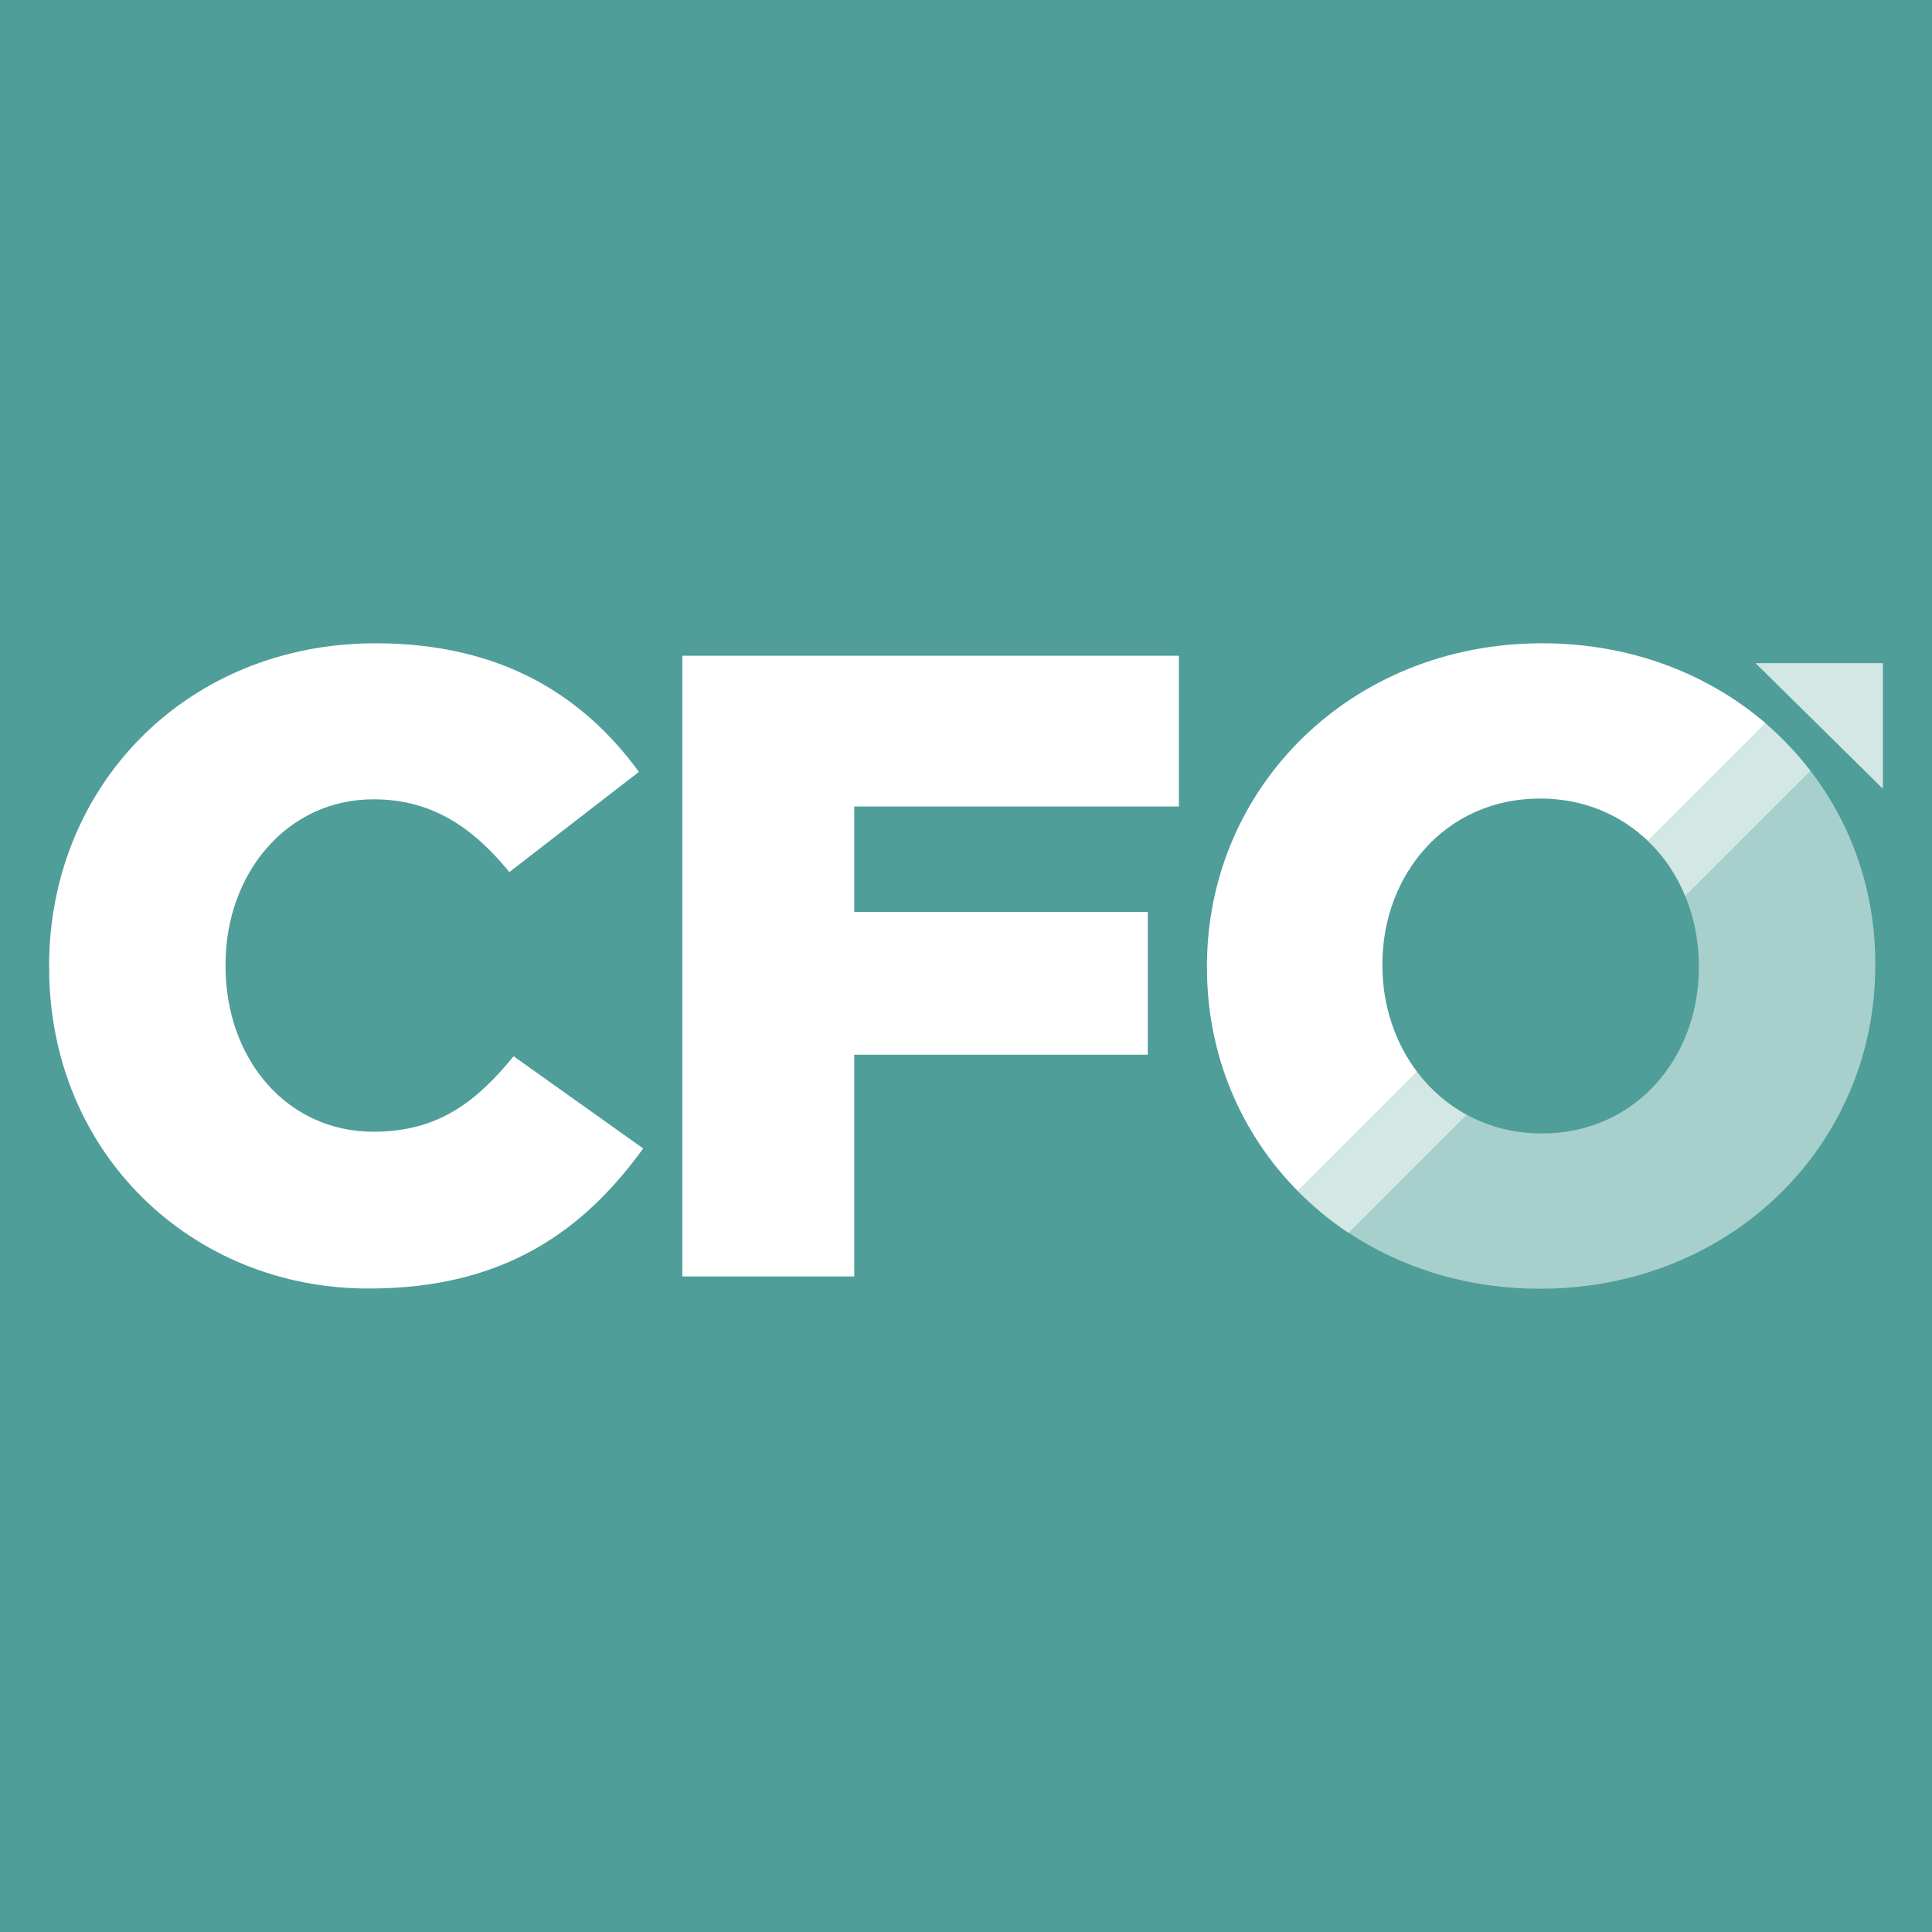
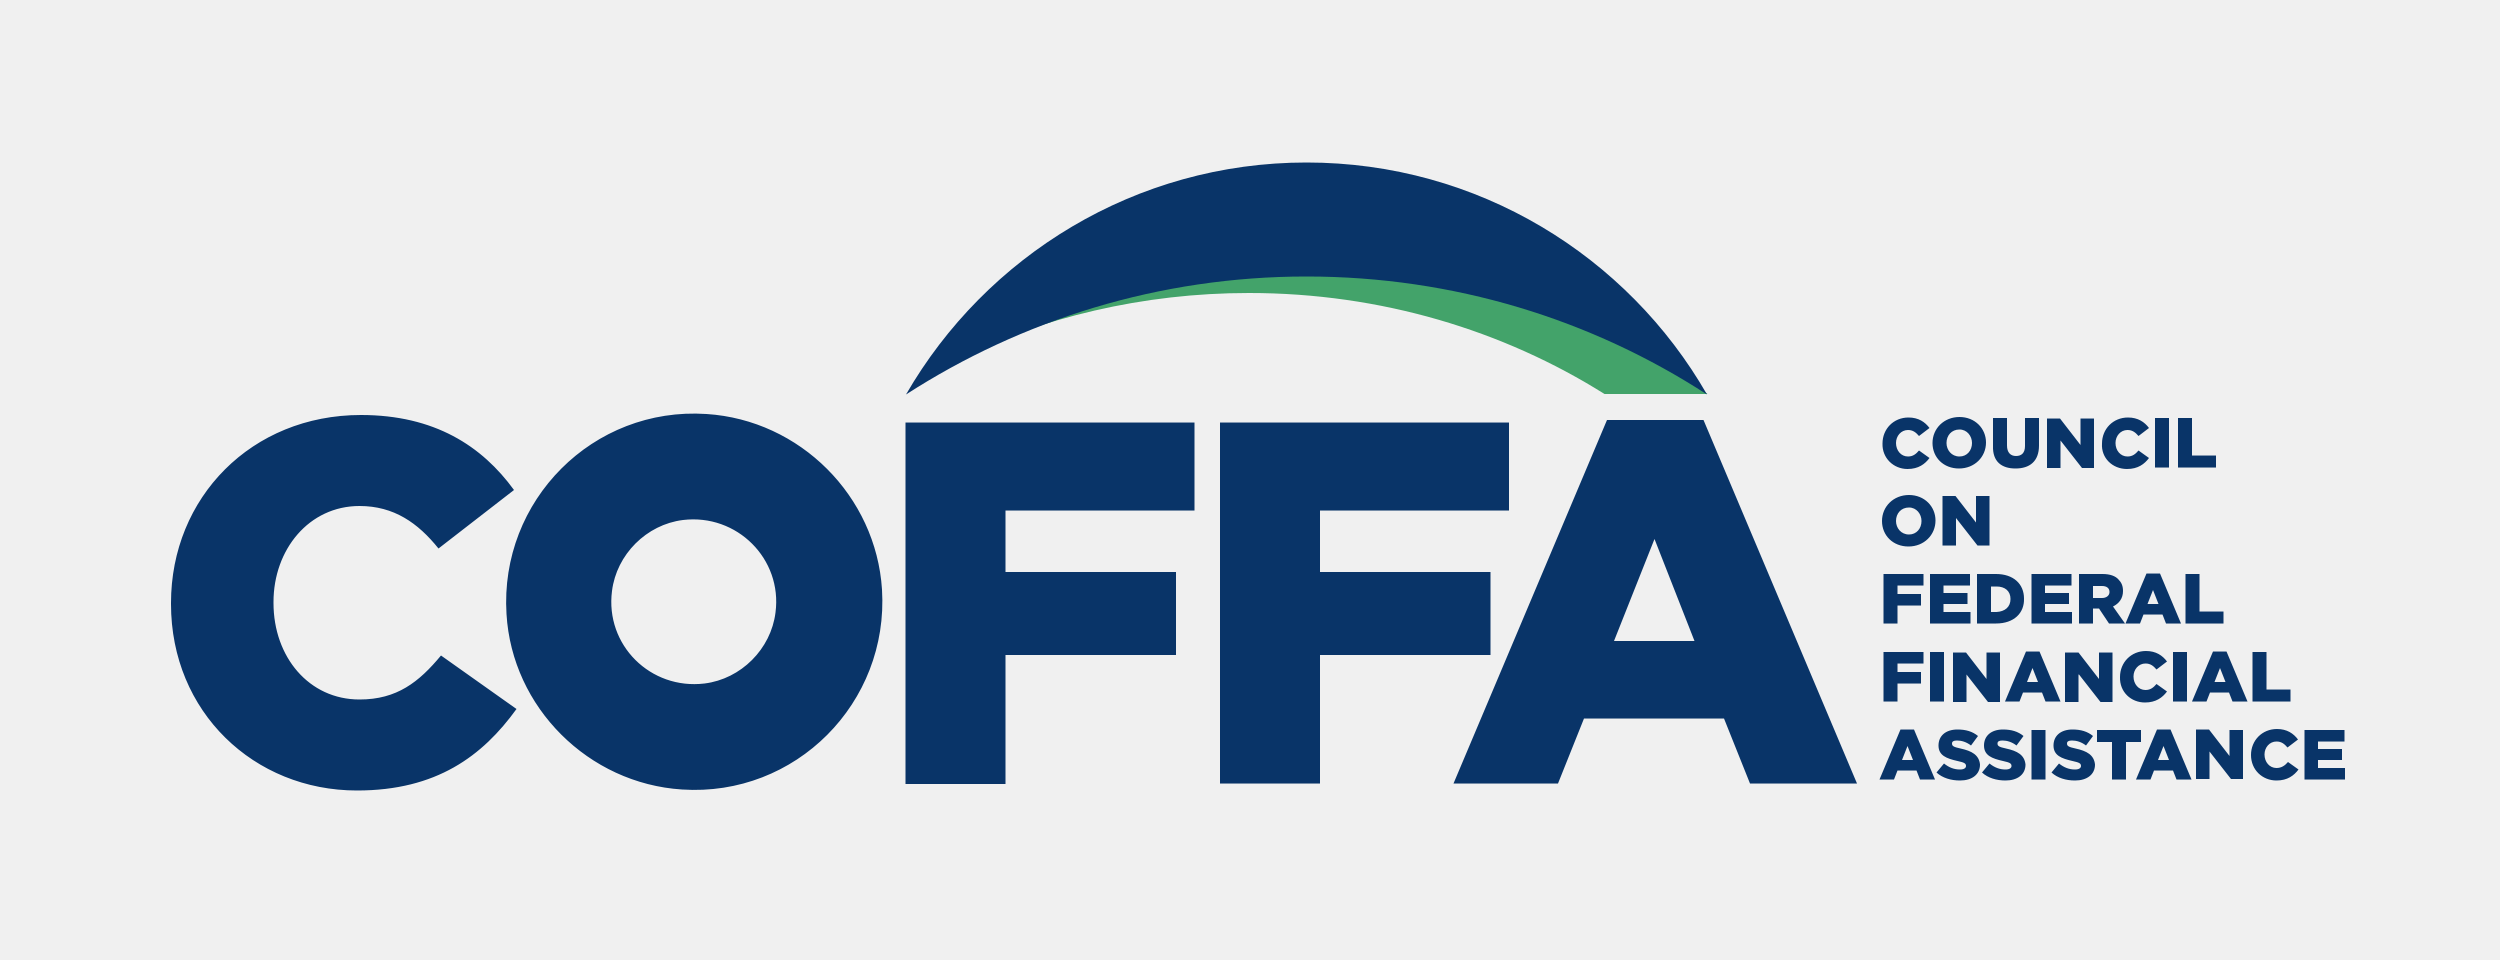
- <svg xmlns="http://www.w3.org/2000/svg" id="Layer_1" viewBox="0 0 50 50">
-   <defs>
-     <style>.cls-1{opacity:.5;}.cls-2{opacity:.75;}.cls-3{fill:#4f9e99;}.cls-3,.cls-4{stroke-width:0px;}.cls-4{fill:#fff;}</style>
-   </defs>
-   <rect class="cls-3" width="50" height="50" />
-   <g class="cls-1">
-     <path class="cls-4" d="m46.856,19.951l-3.242,3.242c.232.554.352,1.168.352,1.807v.045c0,2.316-1.631,4.289-4.063,4.289-.725,0-1.384-.176-1.948-.488l-3.056,3.056c1.379.916,3.076,1.45,4.959,1.45,4.959,0,8.674-3.74,8.674-8.352v-.045c.005-1.883-.609-3.615-1.676-5.004Z" />
-   </g>
-   <g class="cls-2">
-     <path class="cls-4" d="m43.614,23.193l3.242-3.242c-.342-.448-.735-.861-1.163-1.233l-3.046,3.046c.418.398.745.886.967,1.43Z" />
-   </g>
-   <g class="cls-2">
-     <path class="cls-4" d="m36.672,27.739l-3.086,3.086c.398.403.836.765,1.314,1.082l3.056-3.056c-.503-.277-.936-.654-1.284-1.113Z" />
-   </g>
-   <path class="cls-4" d="m1.271,25.045v-.045c0-4.682,3.579-8.352,8.448-8.352,3.282,0,5.392,1.379,6.816,3.328l-3.353,2.593c-.921-1.123-1.973-1.883-3.514-1.883-2.25,0-3.831,1.928-3.831,4.269v.045c0,2.411,1.586,4.289,3.831,4.289,1.676,0,2.663-.78,3.625-1.953l3.353,2.386c-1.515,2.089-3.559,3.625-7.093,3.625-4.586.01-8.281-3.504-8.281-8.302Z" />
-   <path class="cls-4" d="m17.657,16.97h12.853v3.902h-8.402v2.729h7.597v3.695h-7.597v5.739h-4.45v-16.064Z" />
-   <g class="cls-2">
-     <polygon class="cls-4" points="48.729 17.162 48.729 18.788 48.729 20.414 47.158 18.863 45.432 17.162 47.078 17.162 48.729 17.162" />
-   </g>
-   <path class="cls-4" d="m35.776,25v-.045c0-2.316,1.631-4.289,4.083-4.289,1.123,0,2.079.418,2.789,1.097l3.046-3.046c-1.505-1.289-3.509-2.069-5.784-2.069-4.959,0-8.674,3.74-8.674,8.352v.045c0,2.255.876,4.289,2.351,5.779l3.086-3.086c-.569-.755-.896-1.717-.896-2.739Z" />
+ <svg xmlns="http://www.w3.org/2000/svg" version="1.1" id="Layer_1" x="0px" y="0px" viewBox="0 0 500 191.9" style="enable-background:new 0 0 500 191.9;" xml:space="preserve">
+   <style type="text/css">
+ 	.st0{fill:#43A36A;}
+ 	.st1{fill:#093468;}
+ </style>
+   <path class="st0" d="M341.5,78.8h-20.6c-20.2-12.7-44.7-20.2-71.1-20.2c-21.3,0-41.4,4.9-59,13.4c20.1-12.4,44.3-19.7,70.4-19.7  C291.8,52.4,319.8,62.3,341.5,78.8z" />
+   <path class="st1" d="M261.3,55.3c-29.5,0-57,8.7-80.1,23.6c16-27.7,45.9-46.4,80.1-46.4c34.3,0,64.2,18.7,80.1,46.4  C318.3,63.9,290.8,55.3,261.3,55.3z M176.4,117.9c1.4,22.7-17.3,41.5-40,40c-18.7-1.2-34-16.4-35.1-35.1c-1.4-22.7,17.3-41.5,40-40  C160,84,175.2,99.2,176.4,117.9z M136.6,104c-7.3,0.9-13.3,6.9-14.2,14.2c-1.4,10.8,7.7,19.8,18.5,18.5c7.3-0.9,13.3-6.9,14.2-14.2  C156.5,111.8,147.4,102.7,136.6,104z M71.9,139.9c-10.1,0-17.2-8.5-17.2-19.3v-0.2c0-10.5,7.1-19.2,17.2-19.2  c6.9,0,11.7,3.4,15.8,8.5l15.1-11.7c-6.4-8.8-15.9-15-30.6-15c-21.9,0-38,16.5-38,37.6v0.2c0,21.6,16.6,37.3,37.2,37.3  c15.9,0,25.1-6.9,31.9-16.3l-15.1-10.7C83.8,136.4,79.4,139.9,71.9,139.9z M181.1,156.8h20V131h34.1v-16.6h-34.1v-12.3h37.8V84.5  h-57.8V156.8z M298.1,114.4H264v-12.3h37.8V84.5h-57.8v72.2h20V131h34.1V114.4z M340.7,84l30.7,72.7H350l-5.2-13h-28l-5.2,13h-20.9  L321.4,84H340.7z M338.9,128.2l-8-20.4l-8.1,20.4H338.9z M381.5,93.8c2.2,0,3.5-1,4.4-2.2l-2.1-1.5c-0.6,0.7-1.2,1.2-2.2,1.2  c-1.4,0-2.4-1.2-2.4-2.7v0c0-1.4,1-2.6,2.4-2.6c1,0,1.6,0.5,2.2,1.2l2.1-1.6c-0.9-1.2-2.2-2.1-4.2-2.1c-3,0-5.2,2.3-5.2,5.2v0  C376.4,91.6,378.7,93.8,381.5,93.8z M386.5,88.6L386.5,88.6c0-2.9,2.3-5.2,5.4-5.2s5.3,2.3,5.3,5.1v0c0,2.9-2.3,5.2-5.4,5.2  S386.5,91.5,386.5,88.6z M389.3,88.6c0,1.4,1,2.7,2.6,2.7c1.5,0,2.5-1.2,2.5-2.7v0c0-1.4-1-2.7-2.5-2.7  C390.3,85.9,389.3,87.1,389.3,88.6L389.3,88.6z M403.1,93.7c2.8,0,4.7-1.4,4.7-4.6v-5.5H405v5.6c0,1.4-0.7,2-1.8,2  c-1.1,0-1.8-0.7-1.8-2.1v-5.5h-2.8v5.6C398.5,92.3,400.3,93.7,403.1,93.7z M412.1,88.1l4.3,5.5h2.4v-9.9h-2.7v5.3l-4.1-5.3h-2.6v9.9  h2.7V88.1z M425.4,93.8c2.2,0,3.5-1,4.4-2.2l-2.1-1.5c-0.6,0.7-1.2,1.2-2.2,1.2c-1.4,0-2.4-1.2-2.4-2.7v0c0-1.4,1-2.6,2.4-2.6  c1,0,1.6,0.5,2.2,1.2l2.1-1.6c-0.9-1.2-2.2-2.1-4.2-2.1c-3,0-5.2,2.3-5.2,5.2v0C420.2,91.6,422.5,93.8,425.4,93.8z M433.8,83.6H431  v9.9h2.8V83.6z M443.2,91.1h-4.8v-7.5h-2.8v9.9h7.6V91.1z M376.4,104.2L376.4,104.2c0-2.9,2.3-5.2,5.4-5.2s5.3,2.3,5.3,5.1v0  c0,2.9-2.3,5.2-5.4,5.2S376.4,107.1,376.4,104.2z M379.2,104.2c0,1.4,1,2.7,2.6,2.7c1.5,0,2.5-1.2,2.5-2.7v0c0-1.4-1-2.7-2.5-2.7  C380.2,101.5,379.2,102.7,379.2,104.2L379.2,104.2z M395.2,104.5l-4.1-5.3h-2.6v9.9h2.7v-5.5l4.3,5.5h2.4v-9.9h-2.7V104.5z   M384.7,117.2v-2.4h-8v9.9h2.8v-3.6h4.7v-2.3h-4.7v-1.7H384.7z M394,122.4h-5.3v-1.6h4.8v-2.2h-4.8v-1.5h5.3v-2.3h-8v9.9h8.1V122.4z   M399.2,124.7h-3.8v-9.9h3.8c3.5,0,5.6,2,5.6,4.9v0C404.9,122.6,402.8,124.7,399.2,124.7z M402.1,119.8c0-1.6-1.1-2.5-2.8-2.5h-1.1  v5.1h1.1C401,122.3,402.1,121.4,402.1,119.8L402.1,119.8z M414.3,117.1v-2.3h-8v9.9h8.1v-2.3H409v-1.6h4.8v-2.2H409v-1.5H414.3z   M425,124.7h-3.2l-2-3h-1.2v3h-2.8v-9.9h4.7c1.5,0,2.6,0.4,3.2,1.1c0.6,0.6,0.9,1.3,0.9,2.3v0c0,1.5-0.8,2.5-2,3.1L425,124.7z   M421.9,118.4c0-0.8-0.6-1.2-1.5-1.2h-1.8v2.4h1.8C421.3,119.6,421.9,119.1,421.9,118.4L421.9,118.4z M436.2,124.7h-3l-0.7-1.8h-3.8  l-0.7,1.8h-2.9l4.2-10h2.7L436.2,124.7z M431.7,120.8l-1.1-2.8l-1.1,2.8H431.7z M444.7,122.3h-4.8v-7.5h-2.8v9.9h7.6V122.3z   M384.7,132.8v-2.4h-8v9.9h2.8v-3.6h4.7v-2.3h-4.7v-1.7H384.7z M388.8,140.3v-9.9H386v9.9H388.8z M393.3,134.9l4.3,5.5h2.4v-9.9  h-2.7v5.3l-4.1-5.3h-2.6v9.9h2.7V134.9z M412.1,140.3h-3l-0.7-1.8h-3.8l-0.7,1.8H401l4.2-10h2.7L412.1,140.3z M407.6,136.4l-1.1-2.8  l-1.1,2.8H407.6z M415.8,134.9l4.3,5.5h2.4v-9.9h-2.7v5.3l-4.1-5.3H413v9.9h2.7V134.9z M429,140.5c2.2,0,3.5-1,4.4-2.2l-2.1-1.5  c-0.6,0.7-1.2,1.2-2.2,1.2c-1.4,0-2.4-1.2-2.4-2.7v0c0-1.4,1-2.6,2.4-2.6c1,0,1.6,0.5,2.2,1.2l2.1-1.6c-0.9-1.2-2.2-2.1-4.2-2.1  c-3,0-5.2,2.3-5.2,5.2v0C423.9,138.4,426.2,140.5,429,140.5z M437.4,130.4h-2.8v9.9h2.8V130.4z M445.3,130.3l4.2,10h-3l-0.7-1.8H442  l-0.7,1.8h-2.9l4.2-10H445.3z M445.1,136.4l-1.1-2.8l-1.1,2.8H445.1z M458.1,137.9h-4.8v-7.5h-2.8v9.9h7.6V137.9z M382.8,145.9  l4.2,10h-3l-0.7-1.8h-3.8l-0.7,1.8h-2.9l4.2-10H382.8z M382.6,152l-1.1-2.8l-1.1,2.8H382.6z M392.1,149.7c-1.4-0.3-1.7-0.5-1.7-1v0  c0-0.4,0.3-0.6,1-0.6c0.9,0,1.9,0.3,2.8,1l1.4-1.9c-1.1-0.9-2.4-1.3-4.1-1.3c-2.4,0-3.8,1.3-3.8,3.2v0c0,2,1.6,2.6,3.8,3.1  c1.4,0.3,1.7,0.5,1.7,1v0c0,0.4-0.4,0.7-1.2,0.7c-1.2,0-2.2-0.4-3.2-1.2l-1.5,1.8c1.2,1.1,2.9,1.6,4.7,1.6c2.4,0,4-1.2,4-3.2v0  C395.8,151,394.4,150.2,392.1,149.7z M401.2,149.7c-1.4-0.3-1.7-0.5-1.7-1v0c0-0.4,0.3-0.6,1-0.6c0.9,0,1.9,0.3,2.8,1l1.4-1.9  c-1.1-0.9-2.4-1.3-4.1-1.3c-2.4,0-3.8,1.3-3.8,3.2v0c0,2,1.6,2.6,3.8,3.1c1.4,0.3,1.7,0.5,1.7,1v0c0,0.4-0.4,0.7-1.2,0.7  c-1.2,0-2.2-0.4-3.2-1.2l-1.5,1.8c1.2,1.1,2.9,1.6,4.7,1.6c2.4,0,4-1.2,4-3.2v0C404.9,151,403.5,150.2,401.2,149.7z M406.3,155.9  h2.8V146h-2.8V155.9z M415.1,149.7c-1.4-0.3-1.7-0.5-1.7-1v0c0-0.4,0.3-0.6,1-0.6c0.9,0,1.9,0.3,2.8,1l1.4-1.9  c-1.1-0.9-2.4-1.3-4.1-1.3c-2.4,0-3.8,1.3-3.8,3.2v0c0,2,1.6,2.6,3.8,3.1c1.4,0.3,1.7,0.5,1.7,1v0c0,0.4-0.4,0.7-1.2,0.7  c-1.2,0-2.2-0.4-3.2-1.2l-1.5,1.8c1.2,1.1,2.9,1.6,4.7,1.6c2.4,0,4-1.2,4-3.2v0C418.8,151,417.4,150.2,415.1,149.7z M428.1,146h-8.7  v2.4h3v7.5h2.8v-7.5h3V146z M434.1,145.9l4.2,10h-3l-0.7-1.8h-3.8l-0.7,1.8h-2.9l4.2-10H434.1z M433.8,152l-1.1-2.8l-1.1,2.8H433.8z   M445.9,151.2l-4.1-5.3h-2.6v9.9h2.7v-5.5l4.3,5.5h2.4V146h-2.7V151.2z M455.3,153.6c-1.4,0-2.4-1.2-2.4-2.7v0c0-1.4,1-2.6,2.4-2.6  c1,0,1.6,0.5,2.2,1.2l2.1-1.6c-0.9-1.2-2.2-2.1-4.2-2.1c-3,0-5.2,2.3-5.2,5.2v0c0,3,2.3,5.1,5.1,5.1c2.2,0,3.5-1,4.4-2.2l-2.1-1.5  C457,153.1,456.3,153.6,455.3,153.6z M463.6,153.6V152h4.8v-2.2h-4.8v-1.5h5.3V146h-8v9.9h8.1v-2.3H463.6z" />
</svg>
